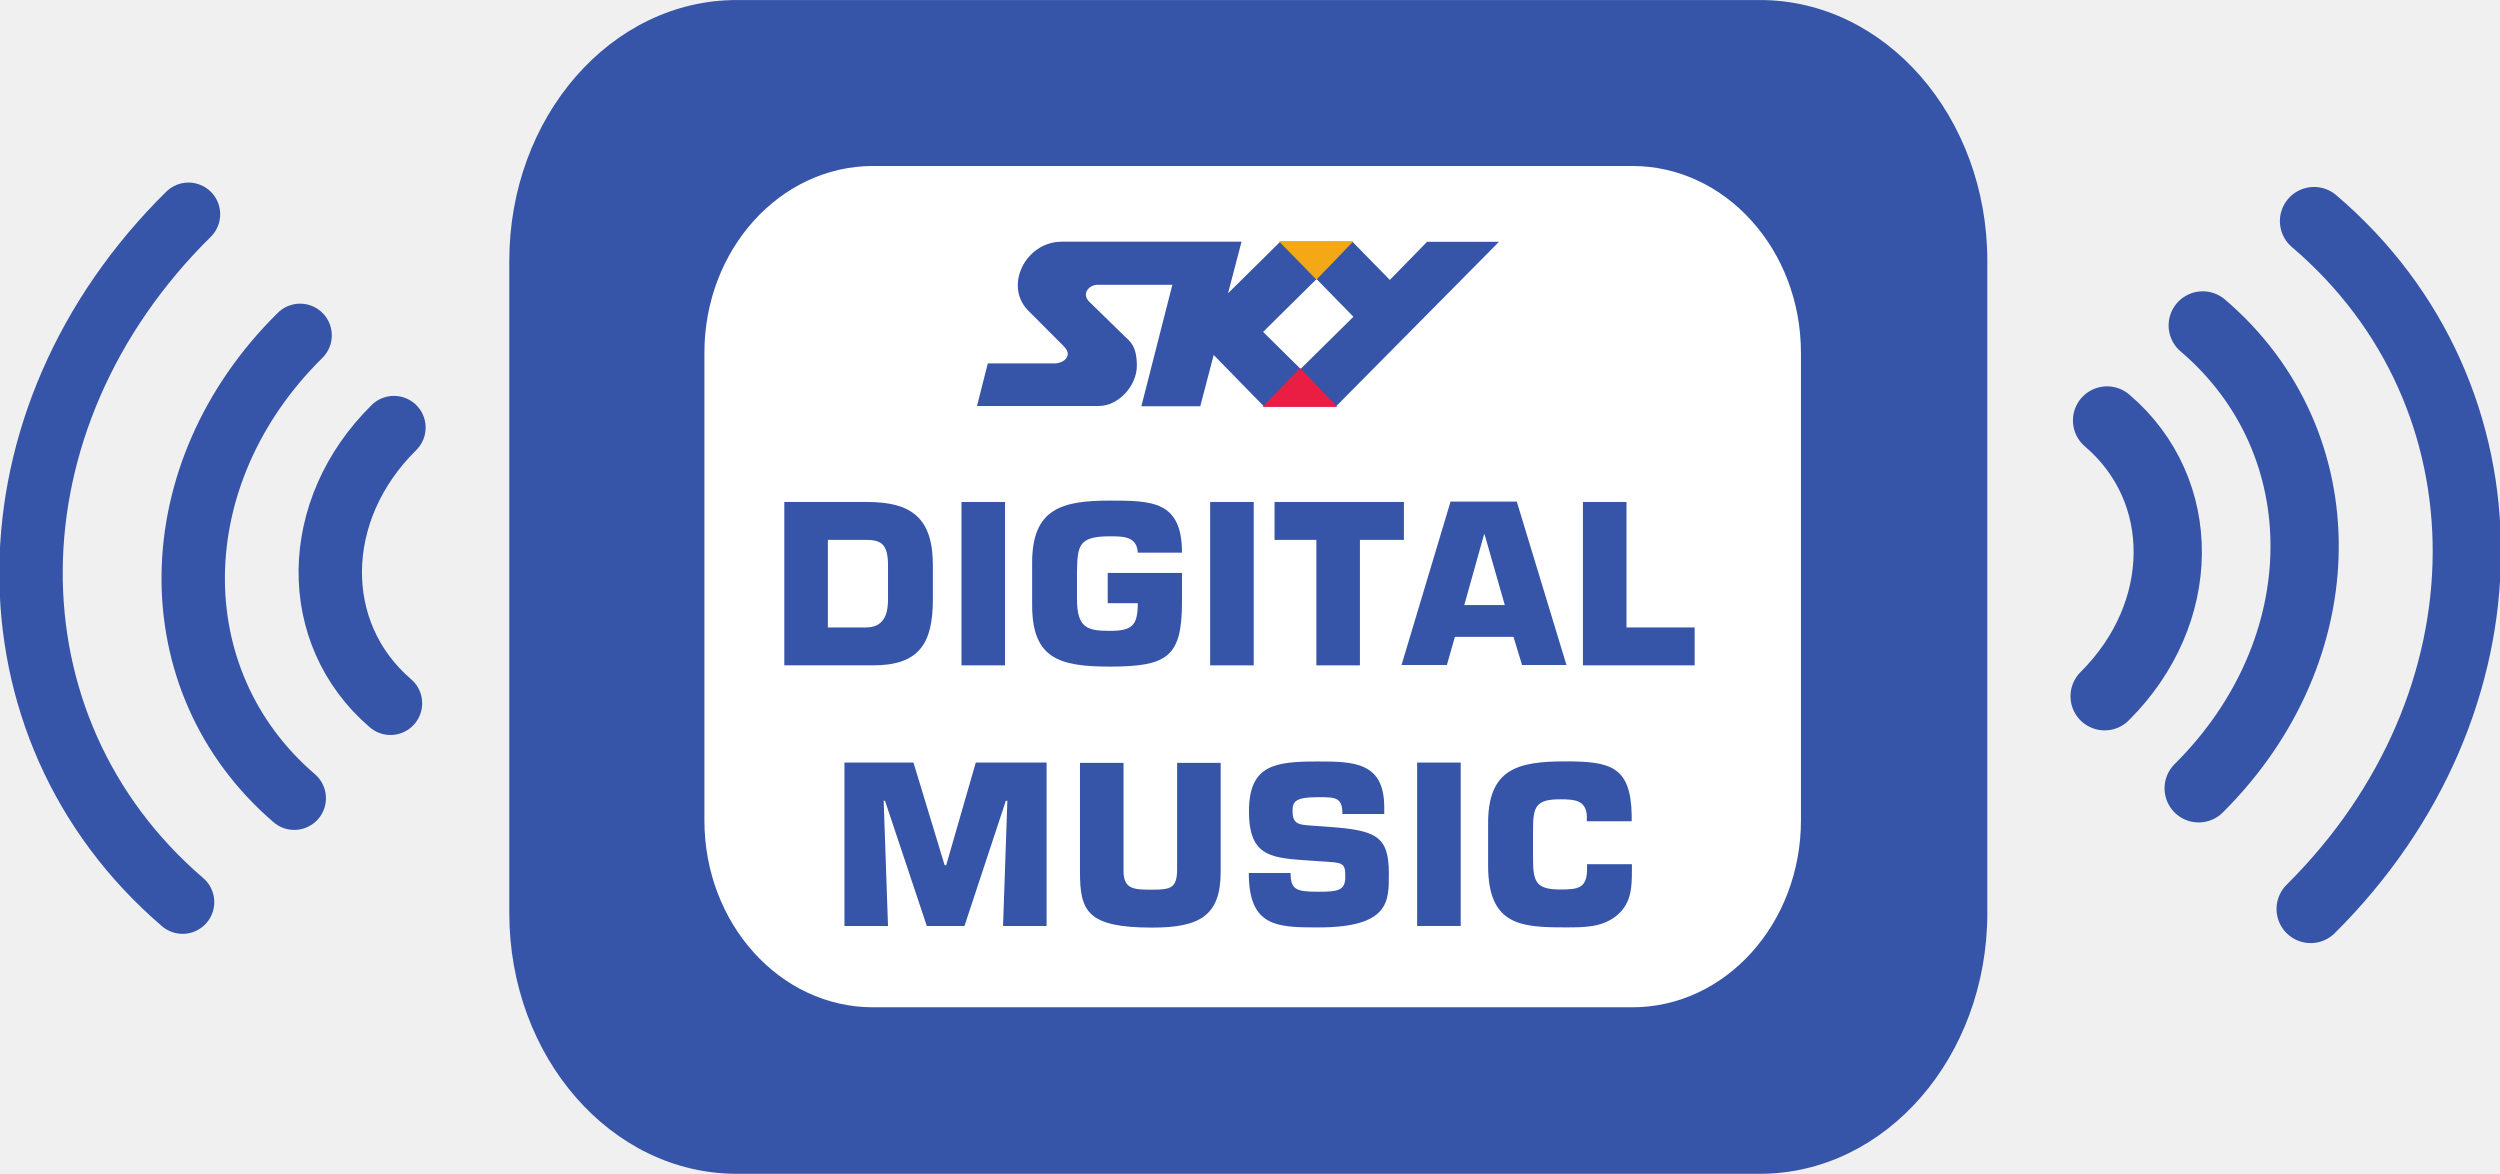
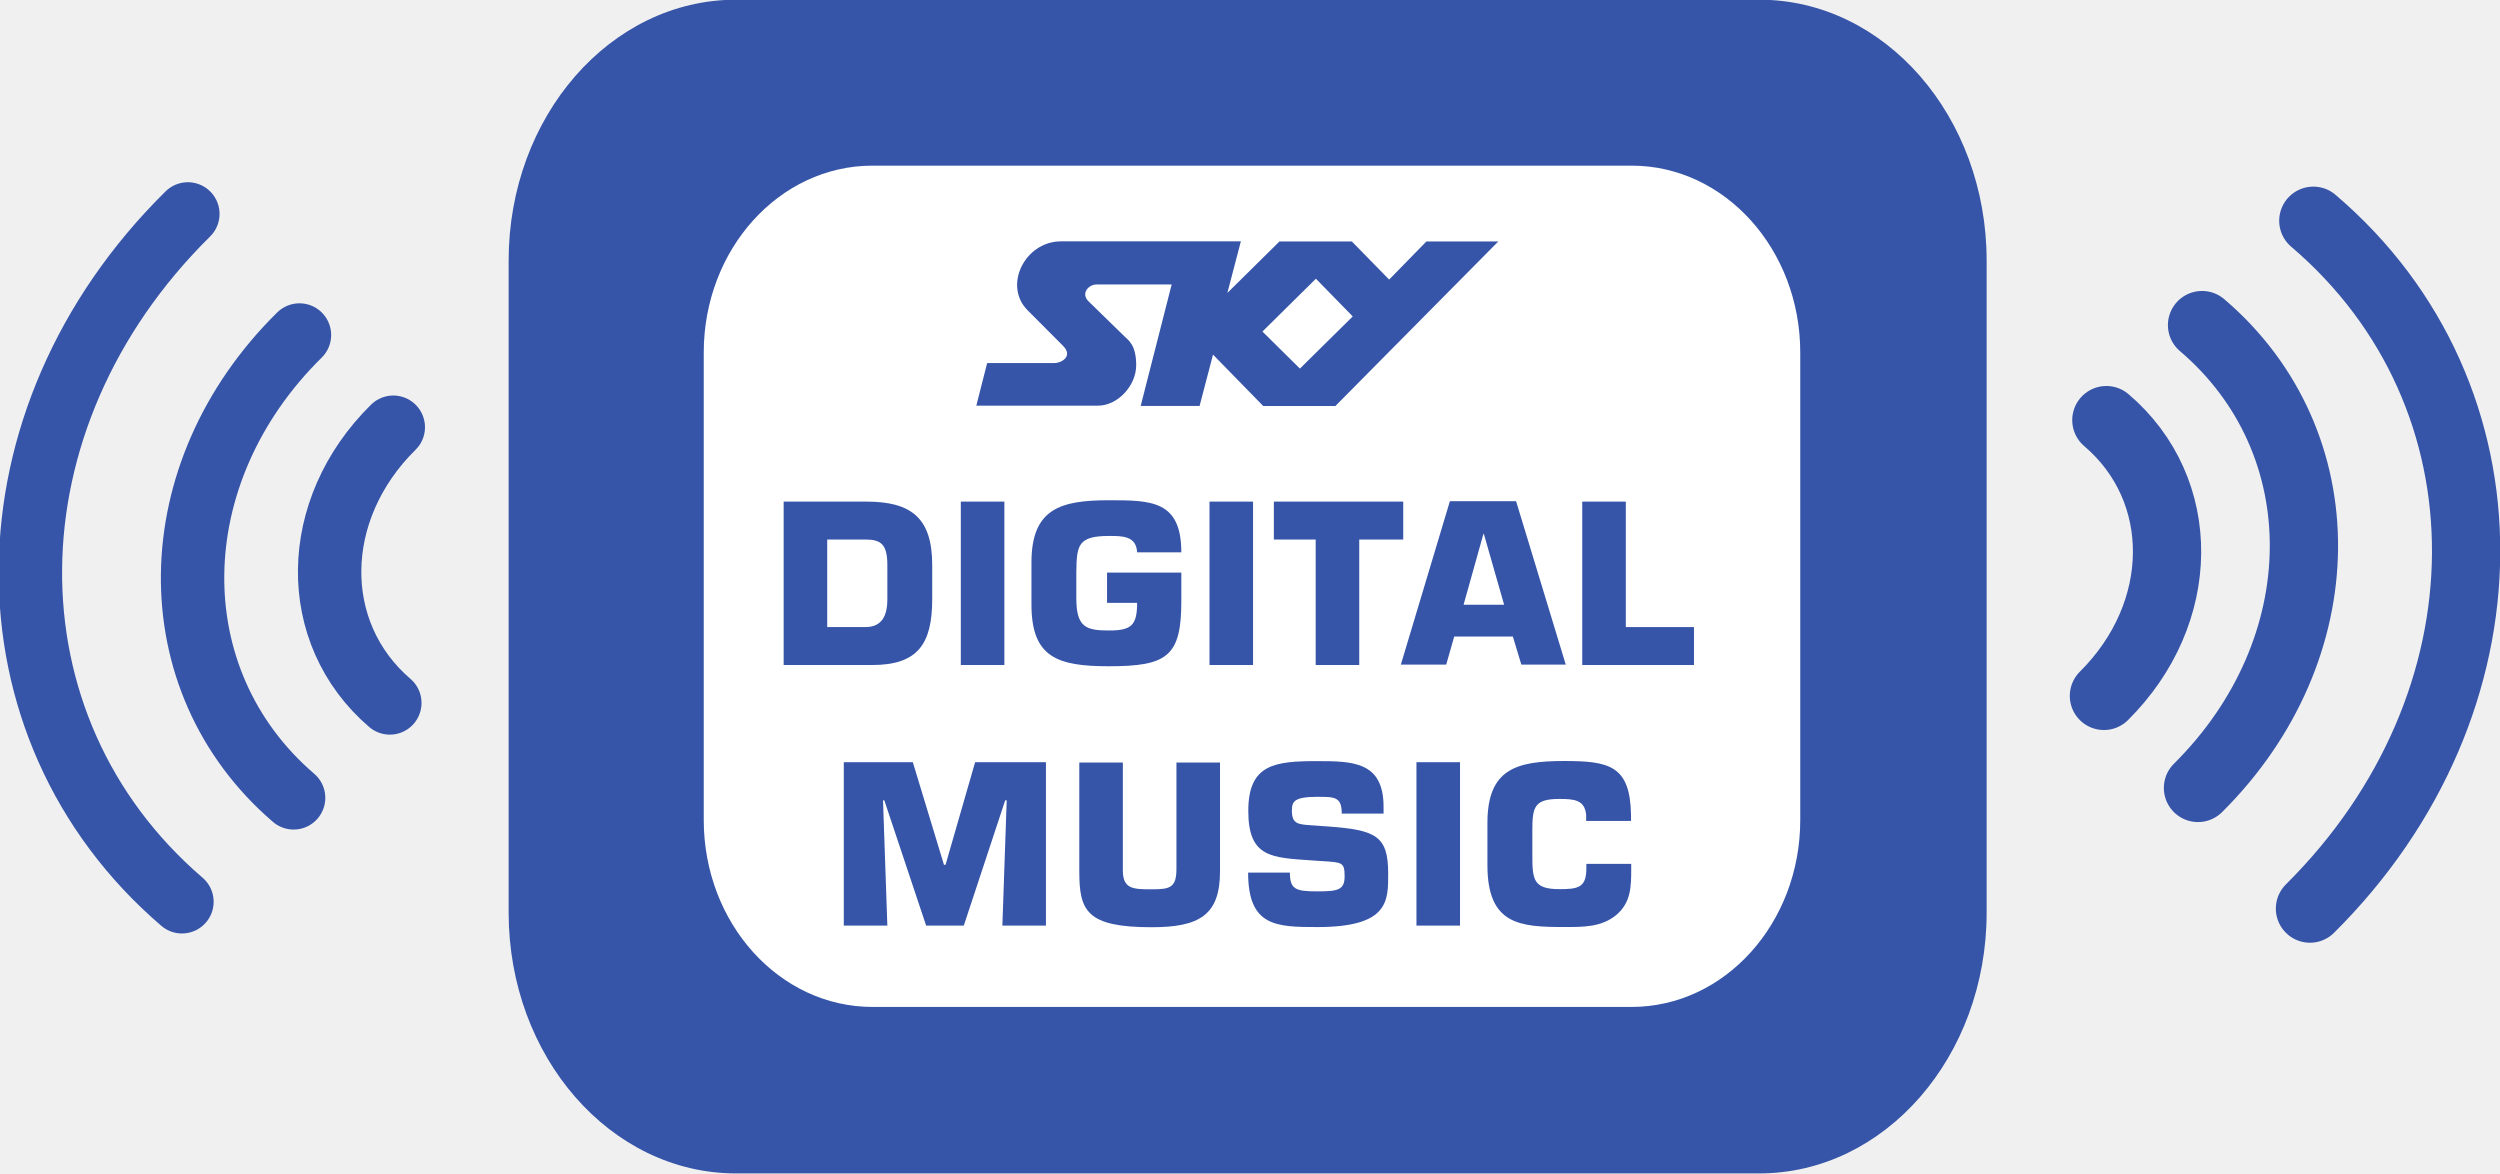
- <svg xmlns="http://www.w3.org/2000/svg" width="16.278mm" height="7.643mm" version="1.1" viewBox="0 0 57.678 27.08">
+ <svg xmlns="http://www.w3.org/2000/svg" width="211.67mm" height="99.379mm" version="1.1" viewBox="0 0 750 352.13">
  <defs>
    <clipPath id="a">
-       <path d="m301.07 136.85h82.8v24.803h-82.8v-24.803z" />
+       <path d="m301.07 136.85h82.8v24.803h-82.8z" />
    </clipPath>
    <clipPath id="b">
-       <path d="m319.19 138.42h46.561v21.664h-46.561v-21.664z" />
+       <path d="m319.19 138.42h46.561v21.664h-46.561z" />
    </clipPath>
    <clipPath id="c">
-       <path d="m301.07 136.85h82.8v24.803h-82.8v-24.803z" />
+       <path d="m301.07 136.85h82.8v24.803h-82.8z" />
    </clipPath>
  </defs>
-   <g transform="translate(-368.3 -293.11)">
-     <g transform="matrix(1.25 0 0 -1.25 -30.95 493.21)">
+   <g transform="matrix(13.003 0 0 13.003 -4789.2 -3811.4)">
+     <g transform="matrix(1.25,0,0,-1.25,-30.95,493.21)">
      <g clip-path="url(#c)">
-         <g transform="translate(356.08 143.23)">
-           <path d="m0 0c0-2.659-1.878-4.814-4.197-4.814h-18.886c-2.318 0-4.197 2.155-4.197 4.814v12.035c0 2.659 1.879 4.815 4.197 4.815h18.886c2.319 0 4.197-2.156 4.197-4.815v-12.035z" fill="#3655a9" />
+         <g transform="translate(356.08,143.23)">
+           <path d="m0 0c0-2.659-1.878-4.814-4.197-4.814h-18.886c-2.318 0-4.197 2.155-4.197 4.814v12.035c0 2.659 1.879 4.815 4.197 4.815h18.886c2.319 0 4.197-2.156 4.197-4.815z" fill="#3655a9" />
        </g>
-         <g transform="translate(352.64 144.94)">
-           <path d="m0 0c0-1.906-1.394-3.451-3.113-3.451h-14.012c-1.72 0-3.114 1.545-3.114 3.451v8.627c0 1.905 1.394 3.45 3.114 3.45h14.012c1.719 0 3.113-1.545 3.113-3.45v-8.627z" fill="#fff" />
+         <g transform="translate(352.64,144.94)">
+           <path d="m0 0c0-1.906-1.394-3.451-3.113-3.451h-14.012c-1.72 0-3.114 1.545-3.114 3.451v8.627c0 1.905 1.394 3.45 3.114 3.45h14.012c1.719 0 3.113-1.545 3.113-3.45z" fill="#fff" />
        </g>
-         <g transform="translate(334.68 148.5)">
-           <path d="m0 0h0.704c0.297 0 0.406 0.197 0.406 0.515v0.631c0 0.39-0.125 0.47-0.406 0.47h-0.704v-1.616zm-0.804 2.316h1.528c0.84 0 1.214-0.314 1.214-1.17v-0.631c0-0.825-0.265-1.215-1.106-1.215h-1.636v3.016z" fill="#3655a9" />
+         <g transform="translate(334.68,148.5)">
+           <path d="m0 0h0.704c0.297 0 0.406 0.197 0.406 0.515v0.631c0 0.39-0.125 0.47-0.406 0.47h-0.704zm-0.804 2.316h1.528c0.84 0 1.214-0.314 1.214-1.17v-0.631c0-0.825-0.265-1.215-1.106-1.215h-1.636z" fill="#3655a9" />
        </g>
-         <path d="m337.95 147.8h-0.804v3.016h0.804v-3.016z" fill="#3655a9" />
-         <g transform="translate(340.4 149.88)">
-           <path d="m0 0c-0.016 0.306-0.277 0.302-0.519 0.302-0.579 0-0.595-0.177-0.603-0.664v-0.49c0-0.535 0.185-0.591 0.603-0.591 0.41 0 0.519 0.092 0.519 0.51h-0.555v0.559h1.371v-0.527c0-1.017-0.257-1.202-1.335-1.202-0.949 0-1.431 0.161-1.431 1.138v0.78c0 0.997 0.547 1.146 1.431 1.146 0.78 0 1.335-4e-3 1.335-0.961h-0.816z" fill="#3655a9" />
+         <path d="m337.95 147.8h-0.804v3.016h0.804z" fill="#3655a9" />
+         <g transform="translate(340.4,149.88)">
+           <path d="m0 0c-0.016 0.306-0.277 0.302-0.519 0.302-0.579 0-0.595-0.177-0.603-0.664v-0.49c0-0.535 0.185-0.591 0.603-0.591 0.41 0 0.519 0.092 0.519 0.51h-0.555v0.559h1.371v-0.527c0-1.017-0.257-1.202-1.335-1.202-0.949 0-1.431 0.161-1.431 1.138v0.78c0 0.997 0.547 1.146 1.431 1.146 0.78 0 1.335-4e-3 1.335-0.961z" fill="#3655a9" />
        </g>
-         <path d="m342.54 147.8h-0.804v3.016h0.804v-3.016z" fill="#3655a9" />
-         <g transform="translate(344.5 147.8)">
-           <path d="m0 0h-0.804v2.316h-0.772v0.7h2.388v-0.7h-0.812v-2.316z" fill="#3655a9" />
+         <path d="m342.54 147.8h-0.804v3.016h0.804z" fill="#3655a9" />
+         <g transform="translate(344.5,147.8)">
+           <path d="m0 0h-0.804v2.316h-0.772v0.7h2.388v-0.7h-0.812z" fill="#3655a9" />
        </g>
-         <g transform="translate(346.8 150.22)">
-           <path d="m0 0h-8e-3l-0.366-1.307h0.748l-0.374 1.307zm-0.547-1.894-0.148-0.519h-0.837l0.905 3.016h1.222l0.917-3.016h-0.82l-0.157 0.519h-1.082z" fill="#3655a9" />
+         <g transform="translate(346.8,150.22)">
+           <path d="m0 0h-8e-3l-0.366-1.307h0.748zm-0.547-1.894-0.148-0.519h-0.837l0.905 3.016h1.222l0.917-3.016h-0.82l-0.157 0.519z" fill="#3655a9" />
        </g>
-         <g transform="translate(349.42 148.5)">
-           <path d="m0 0h1.258v-0.7h-2.062v3.016h0.804v-2.316z" fill="#3655a9" />
+         <g transform="translate(349.42,148.5)">
+           <path d="m0 0h1.258v-0.7h-2.062v3.016h0.804z" fill="#3655a9" />
        </g>
-         <g transform="translate(335.79 142.99)">
-           <path d="m0 0h-0.804v3.016h1.274l0.575-1.894h0.029l0.546 1.894h1.307v-3.016h-0.804l0.08 2.312h-0.028l-0.764-2.312h-0.695l-0.772 2.312h-0.024l0.08-2.312z" fill="#3655a9" />
+         <g transform="translate(335.79,142.99)">
+           <path d="m0 0h-0.804v3.016h1.274l0.575-1.894h0.029l0.546 1.894h1.307v-3.016h-0.804l0.08 2.312h-0.028l-0.764-2.312h-0.695l-0.772 2.312h-0.024z" fill="#3655a9" />
        </g>
-         <g transform="translate(341.93 146)">
-           <path d="m0 0v-2.01c0-0.804-0.378-1.03-1.262-1.03-1.207 0-1.335 0.306-1.335 1.03v2.01h0.804v-1.994c0-0.342 0.193-0.346 0.531-0.346 0.341 0 0.458 0.028 0.458 0.382v1.958h0.804z" fill="#3655a9" />
+         <g transform="translate(341.93,146)">
+           <path d="m0 0v-2.01c0-0.804-0.378-1.03-1.262-1.03-1.207 0-1.335 0.306-1.335 1.03v2.01h0.804v-1.994c0-0.342 0.193-0.346 0.531-0.346 0.341 0 0.458 0.028 0.458 0.382v1.958z" fill="#3655a9" />
        </g>
-         <g transform="translate(343.92 144.82)">
-           <path d="m0 0c0.893-0.064 1.114-0.177 1.114-0.868 0-0.499 0.02-0.989-1.307-0.989-0.768 0-1.278 0.016-1.278 1.005h0.771c0-0.314 0.113-0.346 0.507-0.346 0.378 0 0.503 0.024 0.503 0.277 0 0.262-0.045 0.258-0.423 0.282l-0.176 0.012c-0.744 0.052-1.179 0.048-1.179 0.913 0 0.864 0.487 0.92 1.275 0.92 0.66 0 1.222-0.012 1.222-0.844v-0.125h-0.772c0 0.31-0.128 0.31-0.45 0.31-0.434 0-0.47-0.089-0.47-0.257 0-0.242 0.116-0.25 0.329-0.266l0.334-0.024z" fill="#3655a9" />
+         <g transform="translate(343.92,144.82)">
+           <path d="m0 0c0.893-0.064 1.114-0.177 1.114-0.868 0-0.499 0.02-0.989-1.307-0.989-0.768 0-1.278 0.016-1.278 1.005h0.771c0-0.314 0.113-0.346 0.507-0.346 0.378 0 0.503 0.024 0.503 0.277 0 0.262-0.045 0.258-0.423 0.282l-0.176 0.012c-0.744 0.052-1.179 0.048-1.179 0.913 0 0.864 0.487 0.92 1.275 0.92 0.66 0 1.222-0.012 1.222-0.844v-0.125h-0.772c0 0.31-0.128 0.31-0.45 0.31-0.434 0-0.47-0.089-0.47-0.257 0-0.242 0.116-0.25 0.329-0.266z" fill="#3655a9" />
        </g>
-         <path d="m346.36 142.99h-0.804v3.016h0.804v-3.016z" fill="#3655a9" />
-         <g transform="translate(349.52 144.13)">
-           <path d="m0 0v-0.089c0-0.329-4e-3 -0.627-0.277-0.856-0.274-0.225-0.607-0.221-0.957-0.221-0.821 0-1.42 0.04-1.42 1.142v0.78c0 0.997 0.535 1.142 1.42 1.142 0.828 0 1.214-0.085 1.23-0.989v-0.117h-0.828v0.117c-0.028 0.269-0.217 0.289-0.491 0.289-0.458 0-0.502-0.141-0.502-0.571v-0.47c0-0.451 0.02-0.624 0.502-0.624 0.334 0 0.495 0.025 0.495 0.378v0.089h0.828z" fill="#3655a9" />
+         <path d="m346.36 142.99h-0.804v3.016h0.804z" fill="#3655a9" />
+         <g transform="translate(349.52,144.13)">
+           <path d="m0 0v-0.089c0-0.329-4e-3 -0.627-0.277-0.856-0.274-0.225-0.607-0.221-0.957-0.221-0.821 0-1.42 0.04-1.42 1.142v0.78c0 0.997 0.535 1.142 1.42 1.142 0.828 0 1.214-0.085 1.23-0.989v-0.117h-0.828v0.117c-0.028 0.269-0.217 0.289-0.491 0.289-0.458 0-0.502-0.141-0.502-0.571v-0.47c0-0.451 0.02-0.624 0.502-0.624 0.334 0 0.495 0.025 0.495 0.378v0.089z" fill="#3655a9" />
        </g>
-         <g transform="translate(343.7 154.93)">
-           <path d="m0 0-0.987-0.975 0.692-0.684 0.975 0.963-0.68 0.696zm-1.634-0.262 0.962 0.95h1.335l0.689-0.704 0.688 0.704h1.327l-3.007-3.037h-1.333l-0.926 0.948-0.248-0.947h-1.087l0.572 2.242h-1.385c-0.149 0-0.299-0.164-0.149-0.312l0.655-0.639c0.082-0.082 0.224-0.163 0.224-0.54s-0.341-0.746-0.705-0.746h-2.246l0.2 0.786h1.234c0.148 0 0.356 0.131 0.165 0.32l-0.649 0.651c-0.459 0.454-0.058 1.276 0.617 1.276h3.316l-0.249-0.952z" fill="#3655a9" />
-         </g>
-         <g transform="translate(344.36 155.62)">
-           <path d="M 0,0 -0.663,-0.688 -1.335,0 0,0 Z" fill="#f4a816" />
-         </g>
-         <g transform="translate(344.36 155.62)">
-           <path d="M 0,0 -0.663,-0.688 -1.335,0 0,0 Z" fill="none" stroke="#f4a816" stroke-width=".018" />
-         </g>
-         <g transform="translate(344.06 152.58)">
-           <path d="M 0,0 -0.664,0.695 -1.335,0 0,0 Z" fill="#ea1d42" />
+         <g transform="translate(343.7,154.93)">
+           <path d="m0 0-0.987-0.975 0.692-0.684 0.975 0.963zm-1.634-0.262 0.962 0.95h1.335l0.689-0.704 0.688 0.704h1.327l-3.007-3.037h-1.333l-0.926 0.948-0.248-0.947h-1.087l0.572 2.242h-1.385c-0.149 0-0.299-0.164-0.149-0.312l0.655-0.639c0.082-0.082 0.224-0.163 0.224-0.54s-0.341-0.746-0.705-0.746h-2.246l0.2 0.786h1.234c0.148 0 0.356 0.131 0.165 0.32l-0.649 0.651c-0.459 0.454-0.058 1.276 0.617 1.276h3.316z" fill="#3655a9" />
        </g>
      </g>
    </g>
-     <g transform="matrix(1.25 0 0 -1.25 -30.95 493.21)">
+     <g transform="matrix(1.25,0,0,-1.25,-30.95,493.21)">
      <g clip-path="url(#b)">
-         <g transform="translate(344.06 152.58)">
-           <path d="M 0,0 -0.664,0.695 -1.335,0 0,0 Z" fill="none" stroke="#ea1d42" stroke-width=".018" />
-         </g>
-         <g transform="translate(322.77 143.43)">
+         <g transform="translate(322.77,143.43)">
          <path d="m0 0c-3.772 3.237-3.723 8.916 0.109 12.696m1.952-10.778c-2.528 2.17-2.48 5.991 0.108 8.543m1.668-6.791c-1.506 1.292-1.478 3.569 0.064 5.089" fill="none" stroke="#3655a9" stroke-linecap="round" stroke-width="1.17" />
        </g>
-         <g transform="translate(362.11 156)">
+         <g transform="translate(362.11,156)">
          <path d="m0 0c3.784-3.223 3.757-8.902-0.062-12.696m-1.992 10.77c2.536-2.16 2.503-5.982-0.075-8.543" fill="none" stroke="#3655a9" stroke-linecap="round" stroke-width="1.26" />
        </g>
      </g>
    </g>
-     <g transform="matrix(1.25 0 0 -1.25 -30.95 493.21)">
+     <g transform="matrix(1.25,0,0,-1.25,-30.95,493.21)">
      <g clip-path="url(#a)">
-         <g transform="translate(358.29 152.32)">
+         <g transform="translate(358.29,152.32)">
          <path d="m0 0c1.511-1.287 1.491-3.564-0.045-5.09" fill="none" stroke="#3655a9" stroke-linecap="round" stroke-width="1.26" />
        </g>
      </g>
    </g>
  </g>
</svg>
